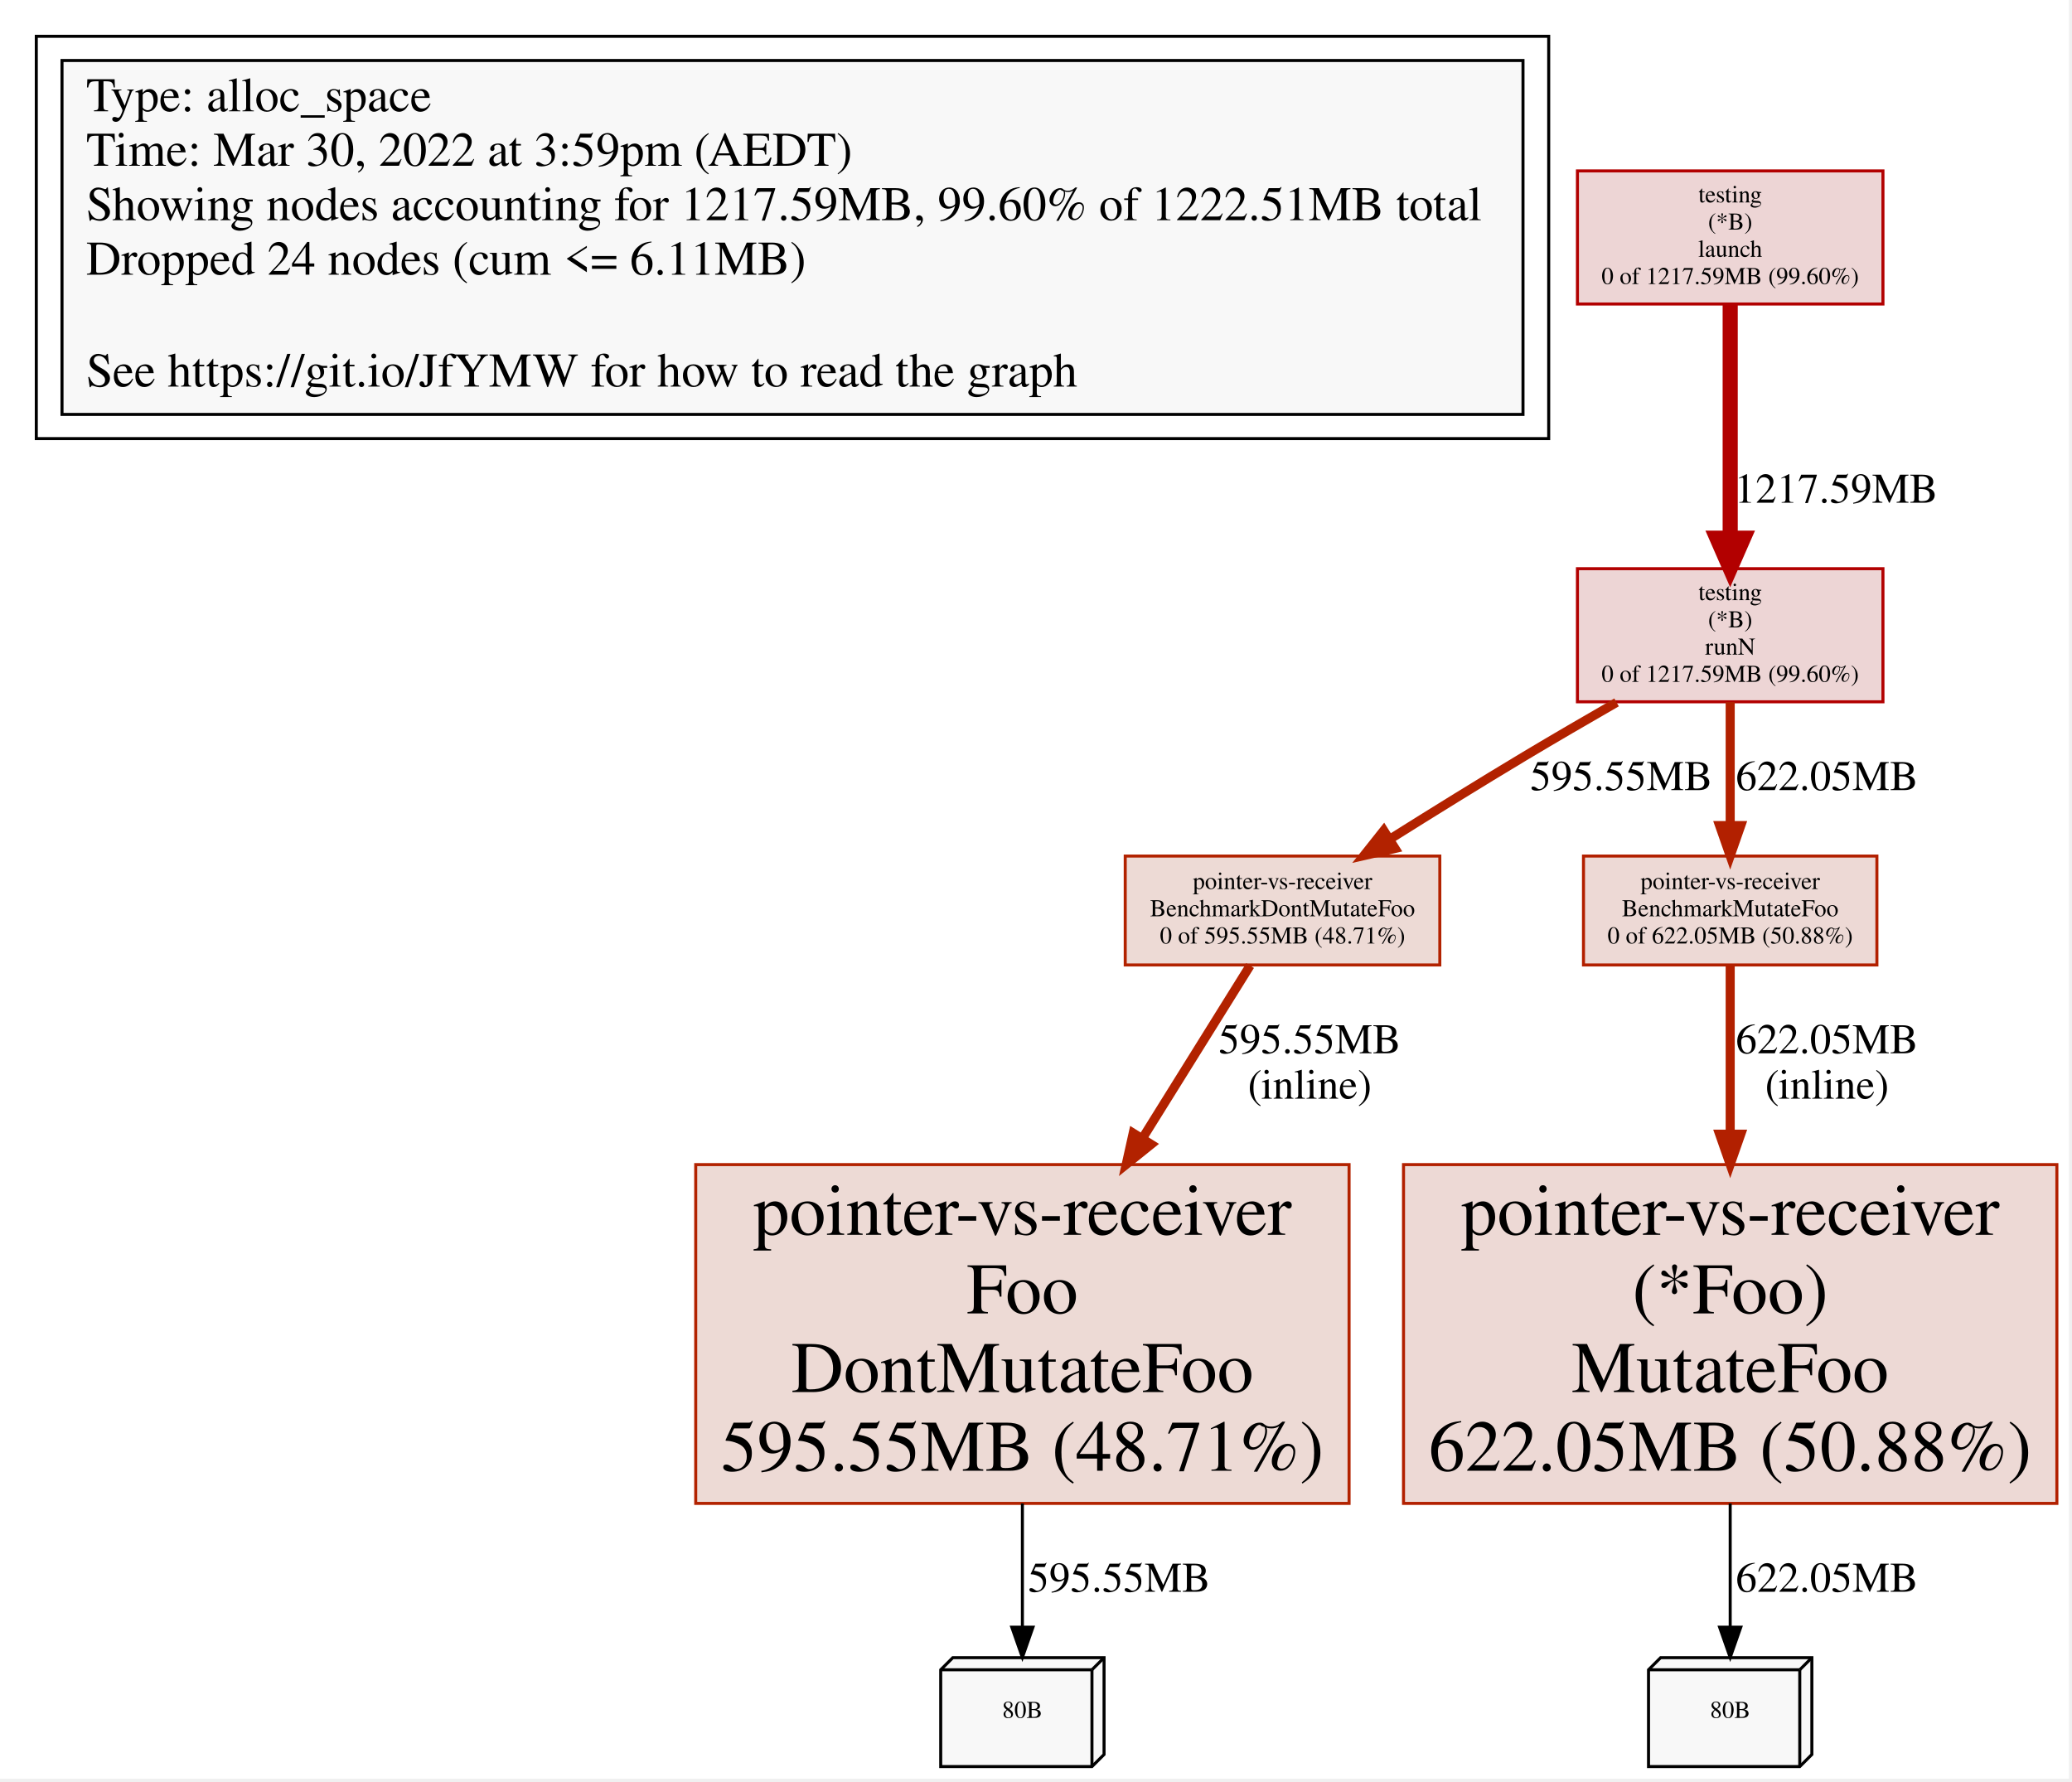
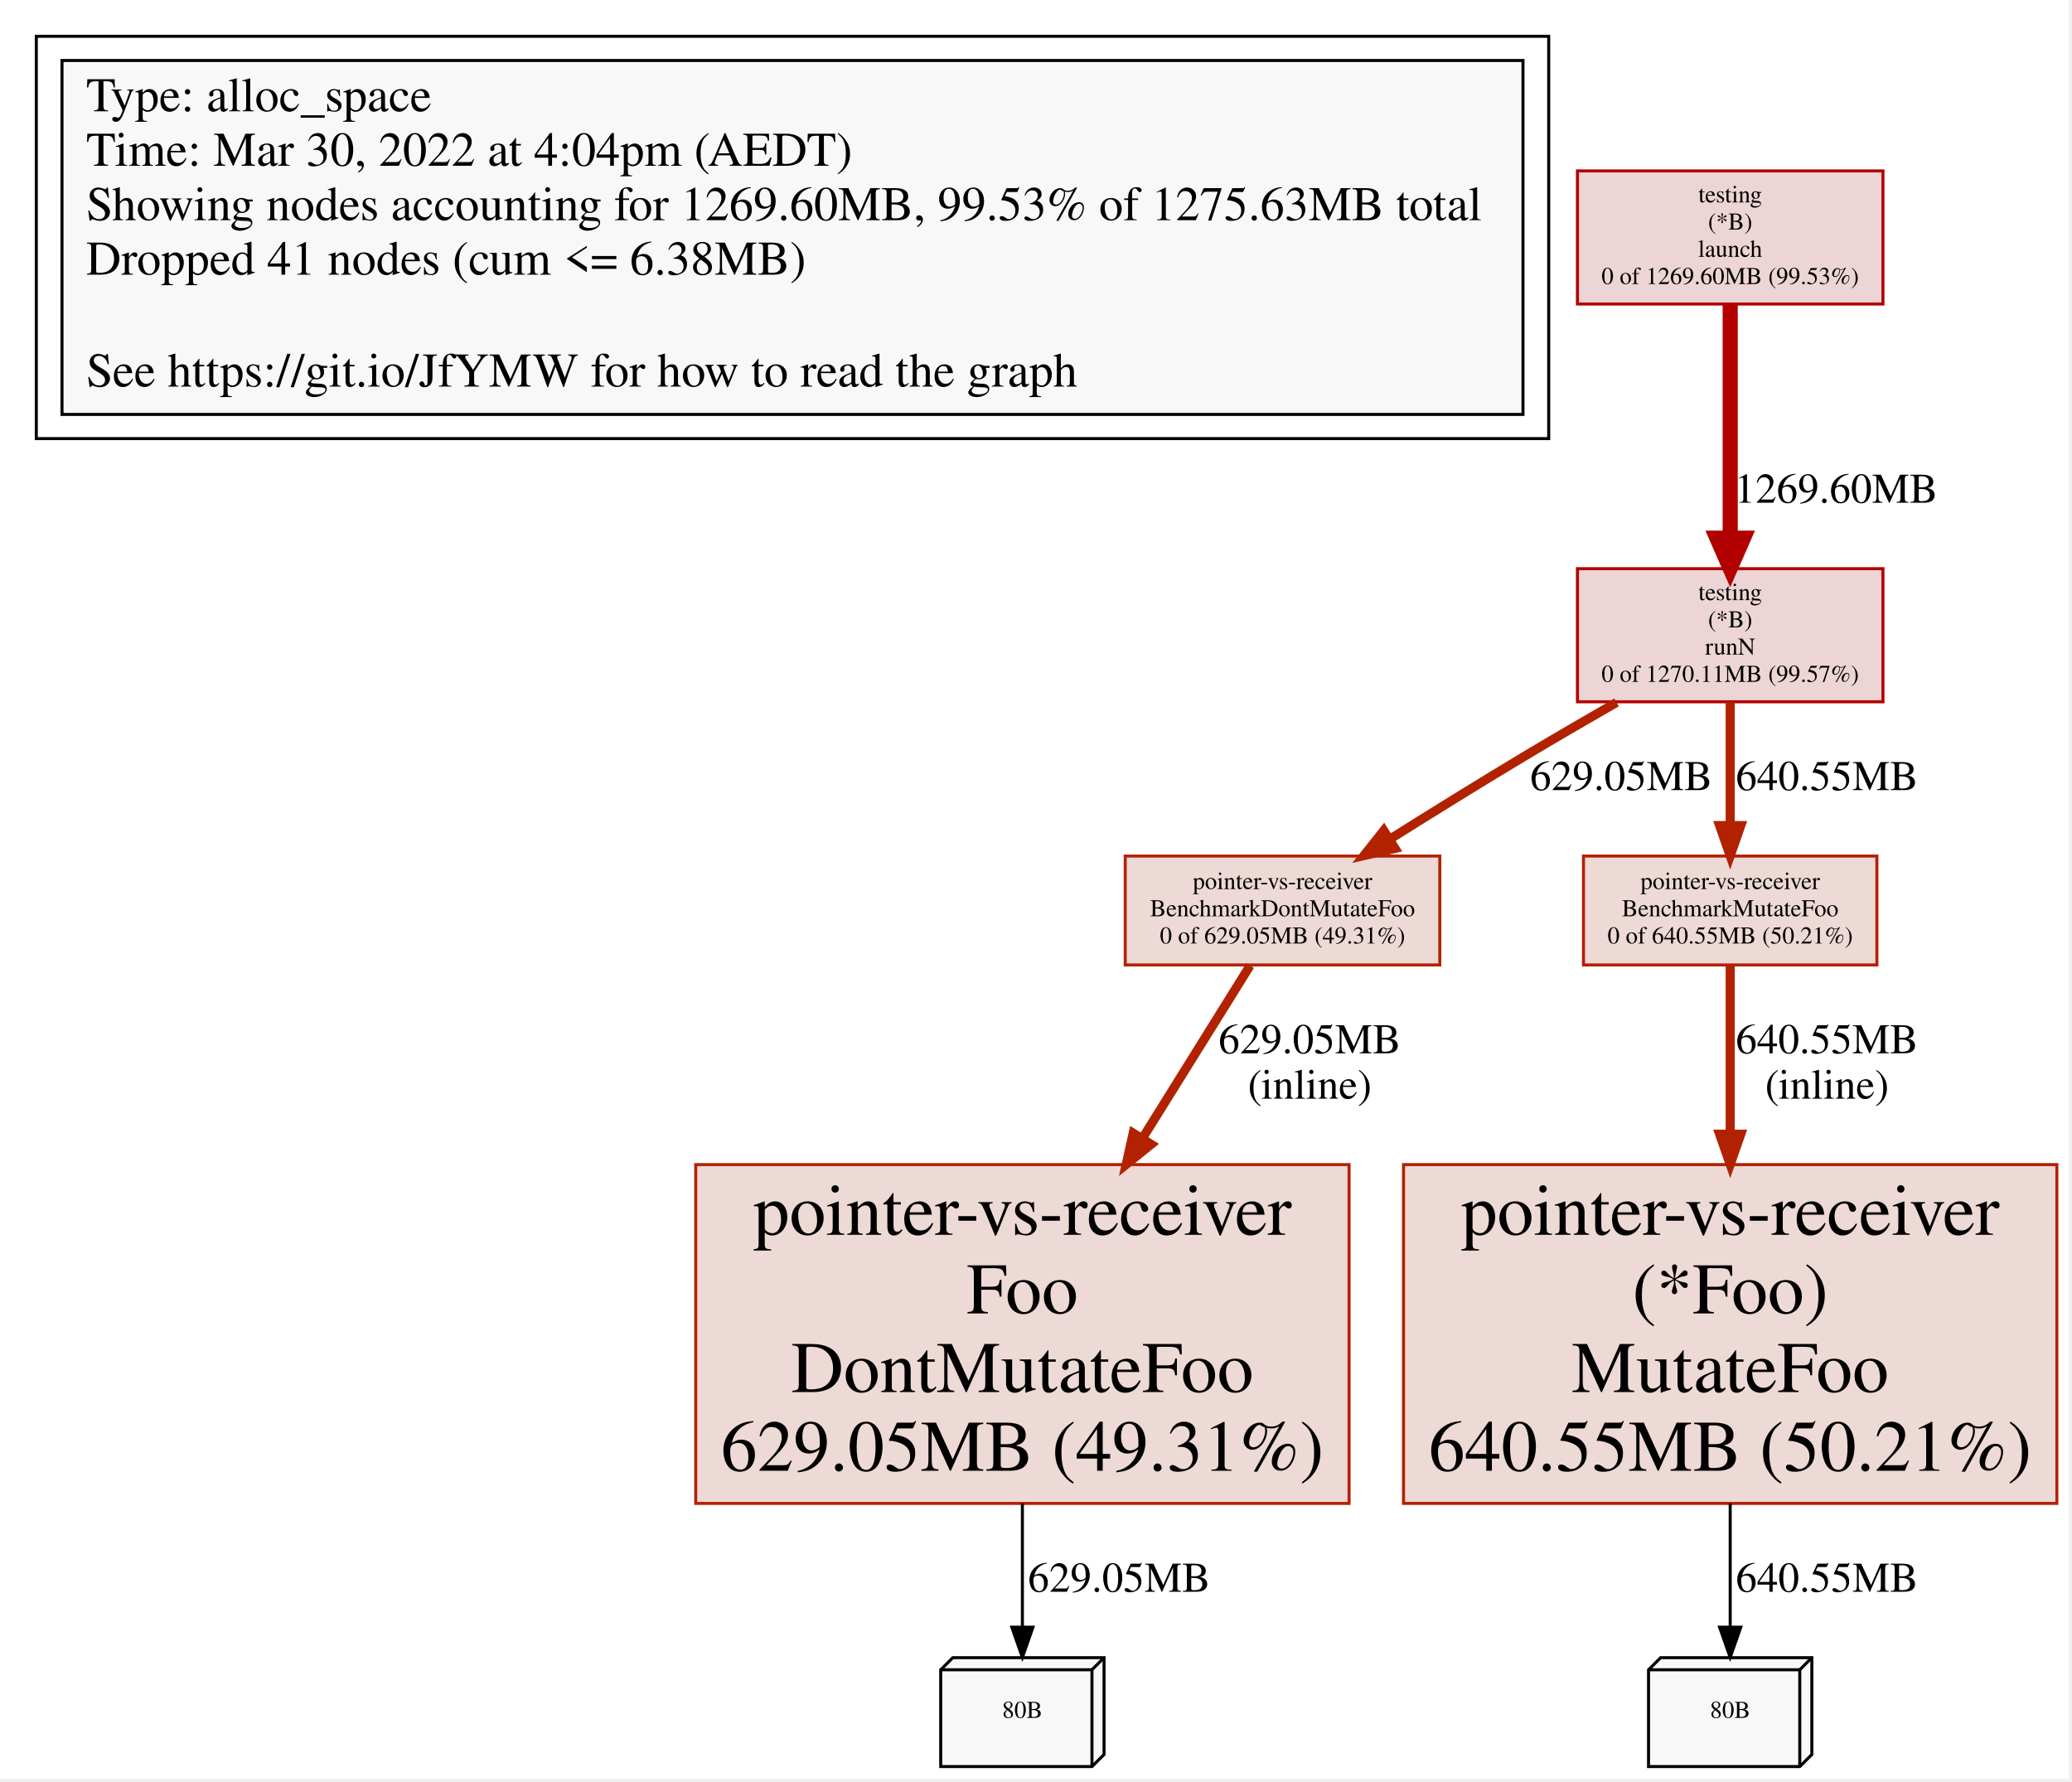
<svg xmlns="http://www.w3.org/2000/svg" xmlns:xlink="http://www.w3.org/1999/xlink" width="100%" height="100%">
  <g id="viewport" transform="scale(0.5,0.5) translate(0,0)">
    <g id="graph0" class="graph" transform="scale(1 1) rotate(0) translate(4 584)">
      <polygon fill="white" stroke="transparent" points="-4,4 -4,-584 680,-584 680,4 -4,4" />
      <g id="clust1" class="cluster">
        <polygon fill="none" stroke="black" points="8,-439 8,-572 508,-572 508,-439 8,-439" />
      </g>
      <g id="node1" class="node">
        <polygon fill="#f8f8f8" stroke="black" points="499.5,-564 16.5,-564 16.5,-447 499.5,-447 499.5,-564" />
        <text text-anchor="start" x="24.5" y="-547.2" font-family="Times,serif" font-size="16.00">Type: alloc_space</text>
-         <text text-anchor="start" x="24.5" y="-529.2" font-family="Times,serif" font-size="16.00">Time: Mar 30, 2022 at 3:59pm (AEDT)</text>
-         <text text-anchor="start" x="24.5" y="-511.2" font-family="Times,serif" font-size="16.00">Showing nodes accounting for 1217.59MB, 99.60% of 1222.51MB total</text>
-         <text text-anchor="start" x="24.5" y="-493.2" font-family="Times,serif" font-size="16.00">Dropped 24 nodes (cum &lt;= 6.11MB)</text>
+         <text text-anchor="start" x="24.5" y="-529.2" font-family="Times,serif" font-size="16.00">Time: Mar 30, 2022 at 4:04pm (AEDT)</text>
+         <text text-anchor="start" x="24.5" y="-511.2" font-family="Times,serif" font-size="16.00">Showing nodes accounting for 1269.60MB, 99.53% of 1275.63MB total</text>
+         <text text-anchor="start" x="24.5" y="-493.2" font-family="Times,serif" font-size="16.00">Dropped 41 nodes (cum &lt;= 6.38MB)</text>
        <text text-anchor="start" x="24.5" y="-456.2" font-family="Times,serif" font-size="16.00">See https://git.io/JfYMW for how to read the graph</text>
      </g>
      <g id="node1" class="node">
        <g id="a_node1">
-           <a xlink:title="github.com/joshcarp/go-benchmarks/pointer-vs-receiver.(*Foo).MutateFoo (622.05MB)">
-             <polygon fill="#edd9d5" stroke="#b22000" points="676,-199 460,-199 460,-87 676,-87 676,-199" />
+           <a xlink:title="github.com/joshcarp/go-benchmarks/pointer-vs-receiver.(*Foo).MutateFoo (640.55MB)">
+             <polygon fill="#edd9d5" stroke="#b22100" points="676,-199 460,-199 460,-87 676,-87 676,-199" />
            <text text-anchor="middle" x="568" y="-175.8" font-family="Times,serif" font-size="24.00">pointer-vs-receiver</text>
            <text text-anchor="middle" x="568" y="-149.8" font-family="Times,serif" font-size="24.00">(*Foo)</text>
            <text text-anchor="middle" x="568" y="-123.8" font-family="Times,serif" font-size="24.00">MutateFoo</text>
-             <text text-anchor="middle" x="568" y="-97.8" font-family="Times,serif" font-size="24.00">622.05MB (50.88%)</text>
+             <text text-anchor="middle" x="568" y="-97.8" font-family="Times,serif" font-size="24.00">640.55MB (50.21%)</text>
          </a>
        </g>
      </g>
      <g id="NN1_0" class="node">
        <g id="a_NN1_0">
-           <a xlink:title="622.05MB">
+           <a xlink:title="640.55MB">
            <polygon fill="#f8f8f8" stroke="black" points="595,-36 545,-36 541,-32 541,0 591,0 595,-4 595,-36" />
            <polyline fill="none" stroke="black" points="591,-32 541,-32 " />
            <polyline fill="none" stroke="black" points="591,-32 591,0 " />
            <polyline fill="none" stroke="black" points="591,-32 595,-36 " />
            <text text-anchor="middle" x="568" y="-16.1" font-family="Times,serif" font-size="8.00">80B</text>
          </a>
        </g>
      </g>
      <g id="edge1" class="edge">
        <g id="a_edge1">
-           <a xlink:title="622.05MB">
+           <a xlink:title="640.55MB">
            <path fill="none" stroke="black" d="M568,-86.98C568,-72.87 568,-58.31 568,-46.3" />
            <polygon fill="black" stroke="black" points="571.5,-46.07 568,-36.07 564.5,-46.07 571.5,-46.07" />
          </a>
        </g>
        <g id="a_edge1-label">
-           <a xlink:title="622.05MB">
-             <text text-anchor="middle" x="600" y="-57.8" font-family="Times,serif" font-size="14.00"> 622.05MB</text>
+           <a xlink:title="640.55MB">
+             <text text-anchor="middle" x="600" y="-57.8" font-family="Times,serif" font-size="14.00"> 640.55MB</text>
          </a>
        </g>
      </g>
      <g id="node2" class="node">
        <g id="a_node2">
-           <a xlink:title="testing.(*B).launch (1217.59MB)">
-             <polygon fill="#edd5d5" stroke="#b20000" points="618.5,-527.5 517.5,-527.5 517.5,-483.5 618.5,-483.5 618.5,-527.5" />
-             <text text-anchor="middle" x="568" y="-517.1" font-family="Times,serif" font-size="8.00">testing</text>
-             <text text-anchor="middle" x="568" y="-508.1" font-family="Times,serif" font-size="8.00">(*B)</text>
-             <text text-anchor="middle" x="568" y="-499.1" font-family="Times,serif" font-size="8.00">launch</text>
-             <text text-anchor="middle" x="568" y="-490.1" font-family="Times,serif" font-size="8.00">0 of 1217.59MB (99.60%)</text>
+           <a xlink:title="testing.(*B).runN (1270.11MB)">
+             <polygon fill="#edd5d5" stroke="#b20000" points="618.5,-396 517.5,-396 517.5,-352 618.5,-352 618.5,-396" />
+             <text text-anchor="middle" x="568" y="-385.6" font-family="Times,serif" font-size="8.00">testing</text>
+             <text text-anchor="middle" x="568" y="-376.6" font-family="Times,serif" font-size="8.00">(*B)</text>
+             <text text-anchor="middle" x="568" y="-367.6" font-family="Times,serif" font-size="8.00">runN</text>
+             <text text-anchor="middle" x="568" y="-358.6" font-family="Times,serif" font-size="8.00">0 of 1270.11MB (99.57%)</text>
+           </a>
+         </g>
+       </g>
+       <g id="node5" class="node">
+         <g id="a_node5">
+           <a xlink:title="github.com/joshcarp/go-benchmarks/pointer-vs-receiver.BenchmarkDontMutateFoo (629.05MB)">
+             <polygon fill="#edd9d5" stroke="#b22200" points="472,-301 368,-301 368,-265 472,-265 472,-301" />
+             <text text-anchor="middle" x="420" y="-290.1" font-family="Times,serif" font-size="8.00">pointer-vs-receiver</text>
+             <text text-anchor="middle" x="420" y="-281.1" font-family="Times,serif" font-size="8.00">BenchmarkDontMutateFoo</text>
+             <text text-anchor="middle" x="420" y="-272.1" font-family="Times,serif" font-size="8.00">0 of 629.05MB (49.31%)</text>
+           </a>
+         </g>
+       </g>
+       <g id="edge7" class="edge">
+         <g id="a_edge7">
+           <a xlink:title="testing.(*B).runN -&gt; github.com/joshcarp/go-benchmarks/pointer-vs-receiver.BenchmarkDontMutateFoo (629.05MB)">
+             <path fill="none" stroke="#b22200" stroke-width="3" d="M530.44,-351.8C520.5,-346.09 509.81,-339.87 500,-334 485.36,-325.23 469.39,-315.32 455.59,-306.65" />
+             <polygon fill="#b22200" stroke="#b22200" stroke-width="3" points="457.2,-303.52 446.88,-301.15 453.47,-309.45 457.2,-303.52" />
+           </a>
+         </g>
+         <g id="a_edge7-label">
+           <a xlink:title="testing.(*B).runN -&gt; github.com/joshcarp/go-benchmarks/pointer-vs-receiver.BenchmarkDontMutateFoo (629.05MB)">
+             <text text-anchor="middle" x="532" y="-322.8" font-family="Times,serif" font-size="14.00"> 629.05MB</text>
+           </a>
+         </g>
+       </g>
+       <g id="node6" class="node">
+         <g id="a_node6">
+           <a xlink:title="github.com/joshcarp/go-benchmarks/pointer-vs-receiver.BenchmarkMutateFoo (640.55MB)">
+             <polygon fill="#edd9d5" stroke="#b22100" points="616.5,-301 519.5,-301 519.5,-265 616.5,-265 616.5,-301" />
+             <text text-anchor="middle" x="568" y="-290.1" font-family="Times,serif" font-size="8.00">pointer-vs-receiver</text>
+             <text text-anchor="middle" x="568" y="-281.1" font-family="Times,serif" font-size="8.00">BenchmarkMutateFoo</text>
+             <text text-anchor="middle" x="568" y="-272.1" font-family="Times,serif" font-size="8.00">0 of 640.55MB (50.21%)</text>
+           </a>
+         </g>
+       </g>
+       <g id="edge5" class="edge">
+         <g id="a_edge5">
+           <a xlink:title="testing.(*B).runN -&gt; github.com/joshcarp/go-benchmarks/pointer-vs-receiver.BenchmarkMutateFoo (640.55MB)">
+             <path fill="none" stroke="#b22100" stroke-width="3" d="M568,-351.91C568,-339.78 568,-324.41 568,-311.36" />
+             <polygon fill="#b22100" stroke="#b22100" stroke-width="3" points="571.5,-311.07 568,-301.07 564.5,-311.07 571.5,-311.07" />
+           </a>
+         </g>
+         <g id="a_edge5-label">
+           <a xlink:title="testing.(*B).runN -&gt; github.com/joshcarp/go-benchmarks/pointer-vs-receiver.BenchmarkMutateFoo (640.55MB)">
+             <text text-anchor="middle" x="600" y="-322.8" font-family="Times,serif" font-size="14.00"> 640.55MB</text>
          </a>
        </g>
      </g>
      <g id="node3" class="node">
        <g id="a_node3">
-           <a xlink:title="testing.(*B).runN (1217.59MB)">
-             <polygon fill="#edd5d5" stroke="#b20000" points="618.5,-396 517.5,-396 517.5,-352 618.5,-352 618.5,-396" />
-             <text text-anchor="middle" x="568" y="-385.6" font-family="Times,serif" font-size="8.00">testing</text>
-             <text text-anchor="middle" x="568" y="-376.6" font-family="Times,serif" font-size="8.00">(*B)</text>
-             <text text-anchor="middle" x="568" y="-367.6" font-family="Times,serif" font-size="8.00">runN</text>
-             <text text-anchor="middle" x="568" y="-358.6" font-family="Times,serif" font-size="8.00">0 of 1217.59MB (99.60%)</text>
+           <a xlink:title="testing.(*B).launch (1269.60MB)">
+             <polygon fill="#edd5d5" stroke="#b20000" points="618.5,-527.5 517.5,-527.5 517.5,-483.5 618.5,-483.5 618.5,-527.5" />
+             <text text-anchor="middle" x="568" y="-517.1" font-family="Times,serif" font-size="8.00">testing</text>
+             <text text-anchor="middle" x="568" y="-508.1" font-family="Times,serif" font-size="8.00">(*B)</text>
+             <text text-anchor="middle" x="568" y="-499.1" font-family="Times,serif" font-size="8.00">launch</text>
+             <text text-anchor="middle" x="568" y="-490.1" font-family="Times,serif" font-size="8.00">0 of 1269.60MB (99.53%)</text>
          </a>
        </g>
      </g>
      <g id="edge3" class="edge">
        <g id="a_edge3">
-           <a xlink:title="testing.(*B).launch -&gt; testing.(*B).runN (1217.59MB)">
+           <a xlink:title="testing.(*B).launch -&gt; testing.(*B).runN (1269.60MB)">
            <path fill="none" stroke="#b20000" stroke-width="5" d="M568,-483.41C568,-462.52 568,-430.3 568,-406.41" />
            <polygon fill="#b20000" stroke="#b20000" stroke-width="5" points="572.38,-406.09 568,-396.09 563.63,-406.09 572.38,-406.09" />
          </a>
        </g>
        <g id="a_edge3-label">
-           <a xlink:title="testing.(*B).launch -&gt; testing.(*B).runN (1217.59MB)">
-             <text text-anchor="middle" x="603" y="-417.8" font-family="Times,serif" font-size="14.00"> 1217.59MB</text>
-           </a>
-         </g>
-       </g>
-       <g id="node5" class="node">
-         <g id="a_node5">
-           <a xlink:title="github.com/joshcarp/go-benchmarks/pointer-vs-receiver.BenchmarkDontMutateFoo (595.55MB)">
-             <polygon fill="#eddad5" stroke="#b22200" points="472,-301 368,-301 368,-265 472,-265 472,-301" />
-             <text text-anchor="middle" x="420" y="-290.1" font-family="Times,serif" font-size="8.00">pointer-vs-receiver</text>
-             <text text-anchor="middle" x="420" y="-281.1" font-family="Times,serif" font-size="8.00">BenchmarkDontMutateFoo</text>
-             <text text-anchor="middle" x="420" y="-272.1" font-family="Times,serif" font-size="8.00">0 of 595.55MB (48.71%)</text>
-           </a>
-         </g>
-       </g>
-       <g id="edge7" class="edge">
-         <g id="a_edge7">
-           <a xlink:title="testing.(*B).runN -&gt; github.com/joshcarp/go-benchmarks/pointer-vs-receiver.BenchmarkDontMutateFoo (595.55MB)">
-             <path fill="none" stroke="#b22200" stroke-width="3" d="M530.44,-351.8C520.5,-346.09 509.81,-339.87 500,-334 485.36,-325.23 469.39,-315.32 455.59,-306.65" />
-             <polygon fill="#b22200" stroke="#b22200" stroke-width="3" points="457.2,-303.52 446.88,-301.15 453.47,-309.45 457.2,-303.52" />
-           </a>
-         </g>
-         <g id="a_edge7-label">
-           <a xlink:title="testing.(*B).runN -&gt; github.com/joshcarp/go-benchmarks/pointer-vs-receiver.BenchmarkDontMutateFoo (595.55MB)">
-             <text text-anchor="middle" x="532" y="-322.8" font-family="Times,serif" font-size="14.00"> 595.55MB</text>
-           </a>
-         </g>
-       </g>
-       <g id="node6" class="node">
-         <g id="a_node6">
-           <a xlink:title="github.com/joshcarp/go-benchmarks/pointer-vs-receiver.BenchmarkMutateFoo (622.05MB)">
-             <polygon fill="#edd9d5" stroke="#b22000" points="616.5,-301 519.5,-301 519.5,-265 616.5,-265 616.5,-301" />
-             <text text-anchor="middle" x="568" y="-290.1" font-family="Times,serif" font-size="8.00">pointer-vs-receiver</text>
-             <text text-anchor="middle" x="568" y="-281.1" font-family="Times,serif" font-size="8.00">BenchmarkMutateFoo</text>
-             <text text-anchor="middle" x="568" y="-272.1" font-family="Times,serif" font-size="8.00">0 of 622.05MB (50.88%)</text>
-           </a>
-         </g>
-       </g>
-       <g id="edge5" class="edge">
-         <g id="a_edge5">
-           <a xlink:title="testing.(*B).runN -&gt; github.com/joshcarp/go-benchmarks/pointer-vs-receiver.BenchmarkMutateFoo (622.05MB)">
-             <path fill="none" stroke="#b22000" stroke-width="3" d="M568,-351.91C568,-339.78 568,-324.41 568,-311.36" />
-             <polygon fill="#b22000" stroke="#b22000" stroke-width="3" points="571.5,-311.07 568,-301.07 564.5,-311.07 571.5,-311.07" />
-           </a>
-         </g>
-         <g id="a_edge5-label">
-           <a xlink:title="testing.(*B).runN -&gt; github.com/joshcarp/go-benchmarks/pointer-vs-receiver.BenchmarkMutateFoo (622.05MB)">
-             <text text-anchor="middle" x="600" y="-322.8" font-family="Times,serif" font-size="14.00"> 622.05MB</text>
+           <a xlink:title="testing.(*B).launch -&gt; testing.(*B).runN (1269.60MB)">
+             <text text-anchor="middle" x="603" y="-417.8" font-family="Times,serif" font-size="14.00"> 1269.60MB</text>
          </a>
        </g>
      </g>
      <g id="node4" class="node">
        <g id="a_node4">
-           <a xlink:title="github.com/joshcarp/go-benchmarks/pointer-vs-receiver.Foo.DontMutateFoo (595.55MB)">
-             <polygon fill="#eddad5" stroke="#b22200" points="442,-199 226,-199 226,-87 442,-87 442,-199" />
+           <a xlink:title="github.com/joshcarp/go-benchmarks/pointer-vs-receiver.Foo.DontMutateFoo (629.05MB)">
+             <polygon fill="#edd9d5" stroke="#b22200" points="442,-199 226,-199 226,-87 442,-87 442,-199" />
            <text text-anchor="middle" x="334" y="-175.8" font-family="Times,serif" font-size="24.00">pointer-vs-receiver</text>
            <text text-anchor="middle" x="334" y="-149.8" font-family="Times,serif" font-size="24.00">Foo</text>
            <text text-anchor="middle" x="334" y="-123.8" font-family="Times,serif" font-size="24.00">DontMutateFoo</text>
-             <text text-anchor="middle" x="334" y="-97.8" font-family="Times,serif" font-size="24.00">595.55MB (48.71%)</text>
+             <text text-anchor="middle" x="334" y="-97.8" font-family="Times,serif" font-size="24.00">629.05MB (49.31%)</text>
          </a>
        </g>
      </g>
      <g id="NN4_0" class="node">
        <g id="a_NN4_0">
-           <a xlink:title="595.55MB">
+           <a xlink:title="629.05MB">
            <polygon fill="#f8f8f8" stroke="black" points="361,-36 311,-36 307,-32 307,0 357,0 361,-4 361,-36" />
            <polyline fill="none" stroke="black" points="357,-32 307,-32 " />
            <polyline fill="none" stroke="black" points="357,-32 357,0 " />
            <polyline fill="none" stroke="black" points="357,-32 361,-36 " />
            <text text-anchor="middle" x="334" y="-16.1" font-family="Times,serif" font-size="8.00">80B</text>
          </a>
        </g>
      </g>
      <g id="edge2" class="edge">
        <g id="a_edge2">
-           <a xlink:title="595.55MB">
+           <a xlink:title="629.05MB">
            <path fill="none" stroke="black" d="M334,-86.98C334,-72.87 334,-58.31 334,-46.3" />
            <polygon fill="black" stroke="black" points="337.5,-46.07 334,-36.07 330.5,-46.07 337.5,-46.07" />
          </a>
        </g>
        <g id="a_edge2-label">
-           <a xlink:title="595.55MB">
-             <text text-anchor="middle" x="366" y="-57.8" font-family="Times,serif" font-size="14.00"> 595.55MB</text>
+           <a xlink:title="629.05MB">
+             <text text-anchor="middle" x="366" y="-57.8" font-family="Times,serif" font-size="14.00"> 629.05MB</text>
          </a>
        </g>
      </g>
      <g id="edge6" class="edge">
        <g id="a_edge6">
-           <a xlink:title="github.com/joshcarp/go-benchmarks/pointer-vs-receiver.BenchmarkDontMutateFoo -&gt; github.com/joshcarp/go-benchmarks/pointer-vs-receiver.Foo.DontMutateFoo (595.55MB)">
+           <a xlink:title="github.com/joshcarp/go-benchmarks/pointer-vs-receiver.BenchmarkDontMutateFoo -&gt; github.com/joshcarp/go-benchmarks/pointer-vs-receiver.Foo.DontMutateFoo (629.05MB)">
            <path fill="none" stroke="#b22200" stroke-width="3" d="M409.28,-264.8C400.26,-250.32 386.77,-228.67 373.69,-207.68" />
            <polygon fill="#b22200" stroke="#b22200" stroke-width="3" points="376.58,-205.7 368.32,-199.06 370.63,-209.4 376.58,-205.7" />
          </a>
        </g>
        <g id="a_edge6-label">
-           <a xlink:title="github.com/joshcarp/go-benchmarks/pointer-vs-receiver.BenchmarkDontMutateFoo -&gt; github.com/joshcarp/go-benchmarks/pointer-vs-receiver.Foo.DontMutateFoo (595.55MB)">
-             <text text-anchor="middle" x="429" y="-235.8" font-family="Times,serif" font-size="14.00"> 595.55MB</text>
+           <a xlink:title="github.com/joshcarp/go-benchmarks/pointer-vs-receiver.BenchmarkDontMutateFoo -&gt; github.com/joshcarp/go-benchmarks/pointer-vs-receiver.Foo.DontMutateFoo (629.05MB)">
+             <text text-anchor="middle" x="429" y="-235.8" font-family="Times,serif" font-size="14.00"> 629.05MB</text>
            <text text-anchor="middle" x="429" y="-220.8" font-family="Times,serif" font-size="14.00"> (inline)</text>
          </a>
        </g>
      </g>
      <g id="edge4" class="edge">
        <g id="a_edge4">
-           <a xlink:title="github.com/joshcarp/go-benchmarks/pointer-vs-receiver.BenchmarkMutateFoo -&gt; github.com/joshcarp/go-benchmarks/pointer-vs-receiver.(*Foo).MutateFoo (622.05MB)">
-             <path fill="none" stroke="#b22000" stroke-width="3" d="M568,-264.8C568,-250.64 568,-229.63 568,-209.08" />
-             <polygon fill="#b22000" stroke="#b22000" stroke-width="3" points="571.5,-209.06 568,-199.06 564.5,-209.06 571.5,-209.06" />
+           <a xlink:title="github.com/joshcarp/go-benchmarks/pointer-vs-receiver.BenchmarkMutateFoo -&gt; github.com/joshcarp/go-benchmarks/pointer-vs-receiver.(*Foo).MutateFoo (640.55MB)">
+             <path fill="none" stroke="#b22100" stroke-width="3" d="M568,-264.8C568,-250.64 568,-229.63 568,-209.08" />
+             <polygon fill="#b22100" stroke="#b22100" stroke-width="3" points="571.5,-209.06 568,-199.06 564.5,-209.06 571.5,-209.06" />
          </a>
        </g>
        <g id="a_edge4-label">
-           <a xlink:title="github.com/joshcarp/go-benchmarks/pointer-vs-receiver.BenchmarkMutateFoo -&gt; github.com/joshcarp/go-benchmarks/pointer-vs-receiver.(*Foo).MutateFoo (622.05MB)">
-             <text text-anchor="middle" x="600" y="-235.8" font-family="Times,serif" font-size="14.00"> 622.05MB</text>
+           <a xlink:title="github.com/joshcarp/go-benchmarks/pointer-vs-receiver.BenchmarkMutateFoo -&gt; github.com/joshcarp/go-benchmarks/pointer-vs-receiver.(*Foo).MutateFoo (640.55MB)">
+             <text text-anchor="middle" x="600" y="-235.8" font-family="Times,serif" font-size="14.00"> 640.55MB</text>
            <text text-anchor="middle" x="600" y="-220.8" font-family="Times,serif" font-size="14.00"> (inline)</text>
          </a>
        </g>
      </g>
    </g>
  </g>
</svg>
